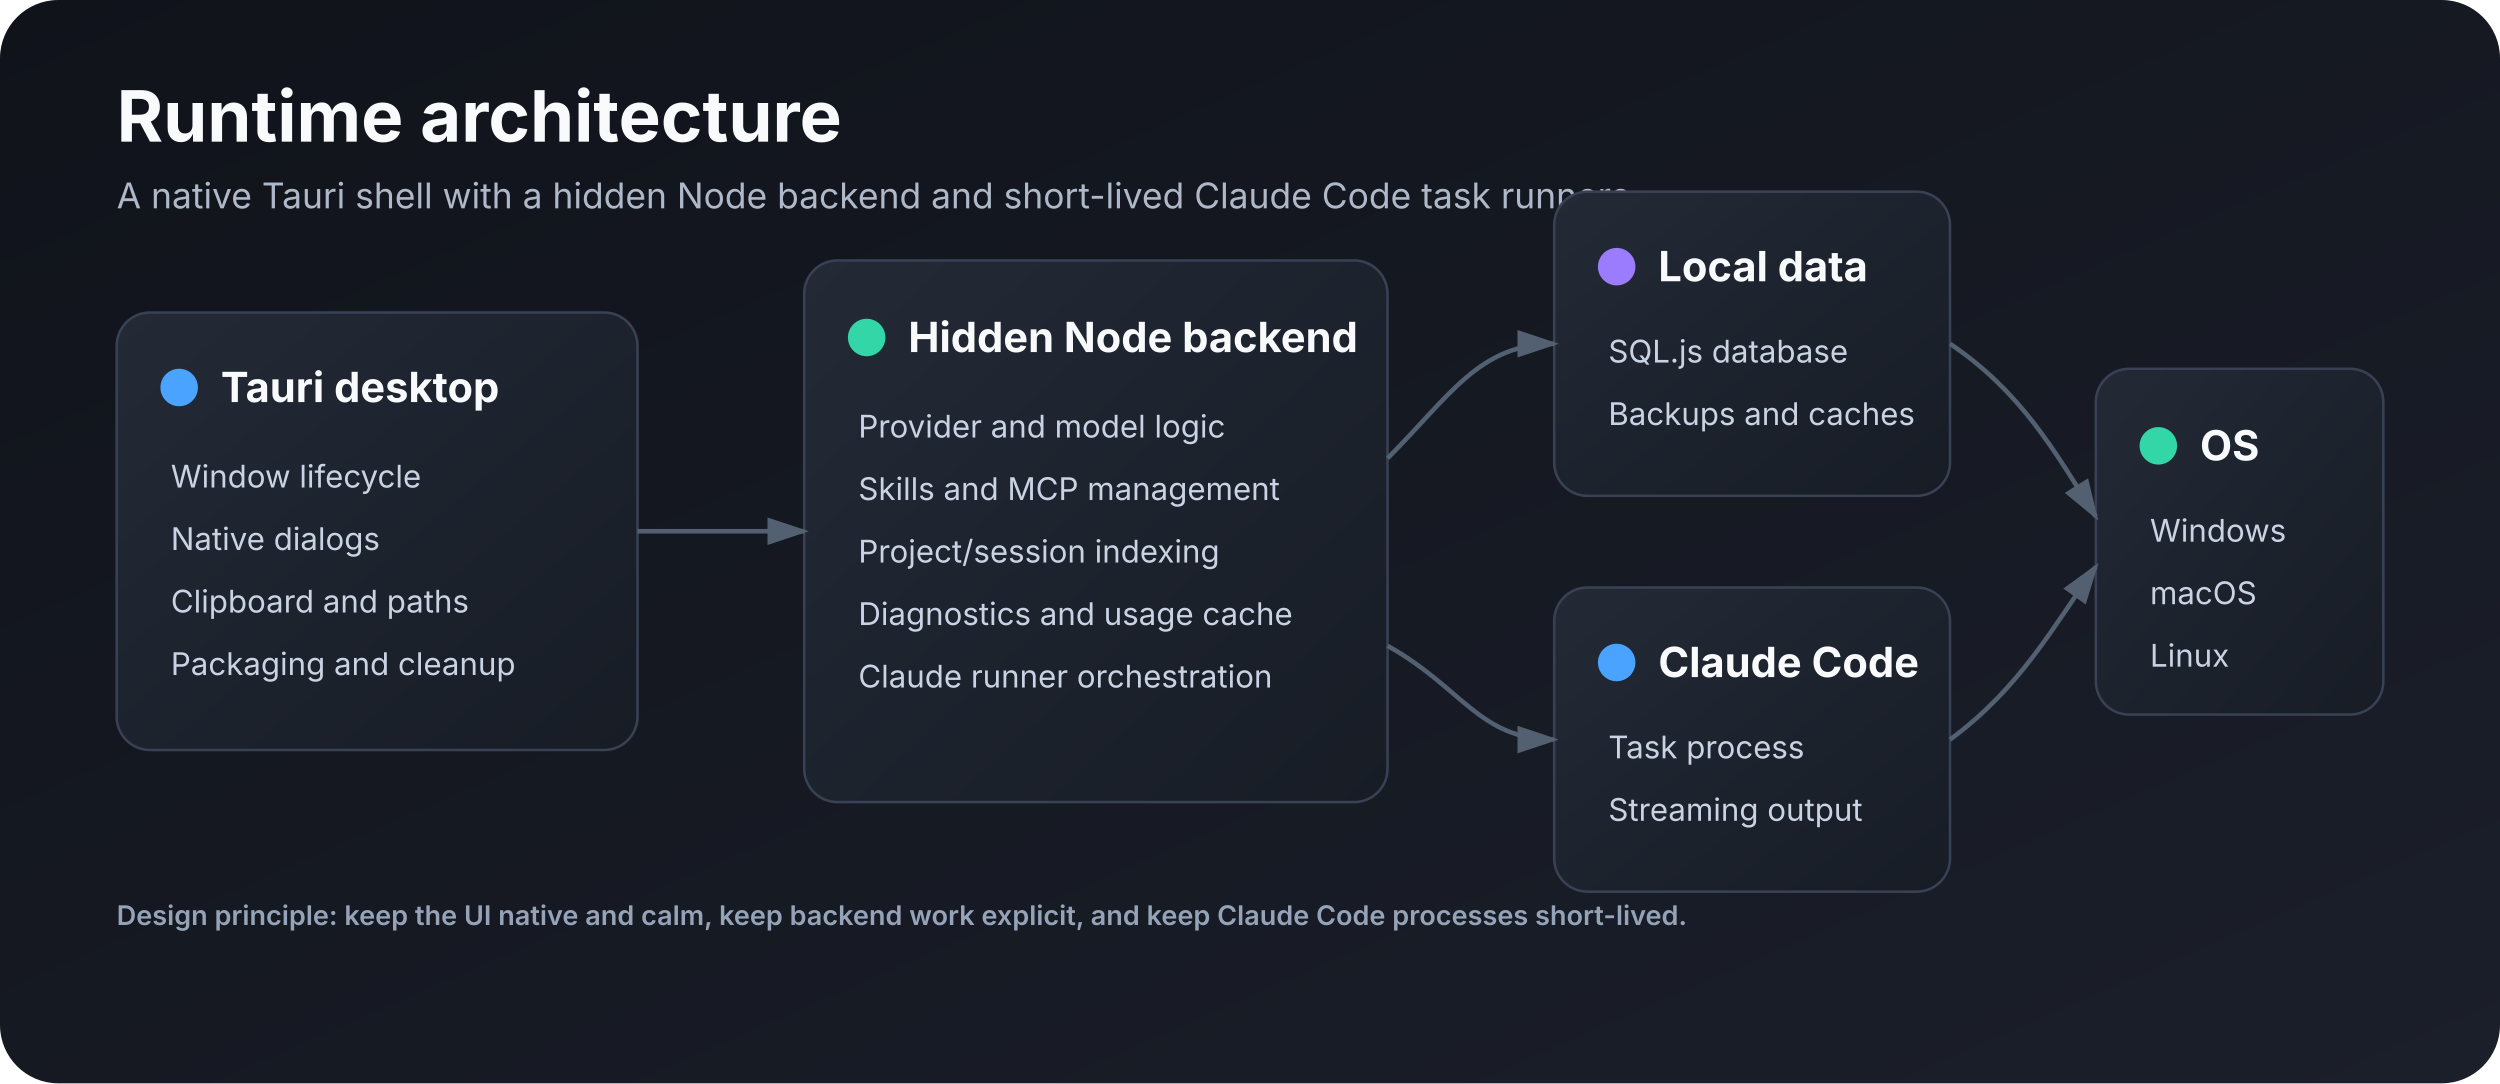
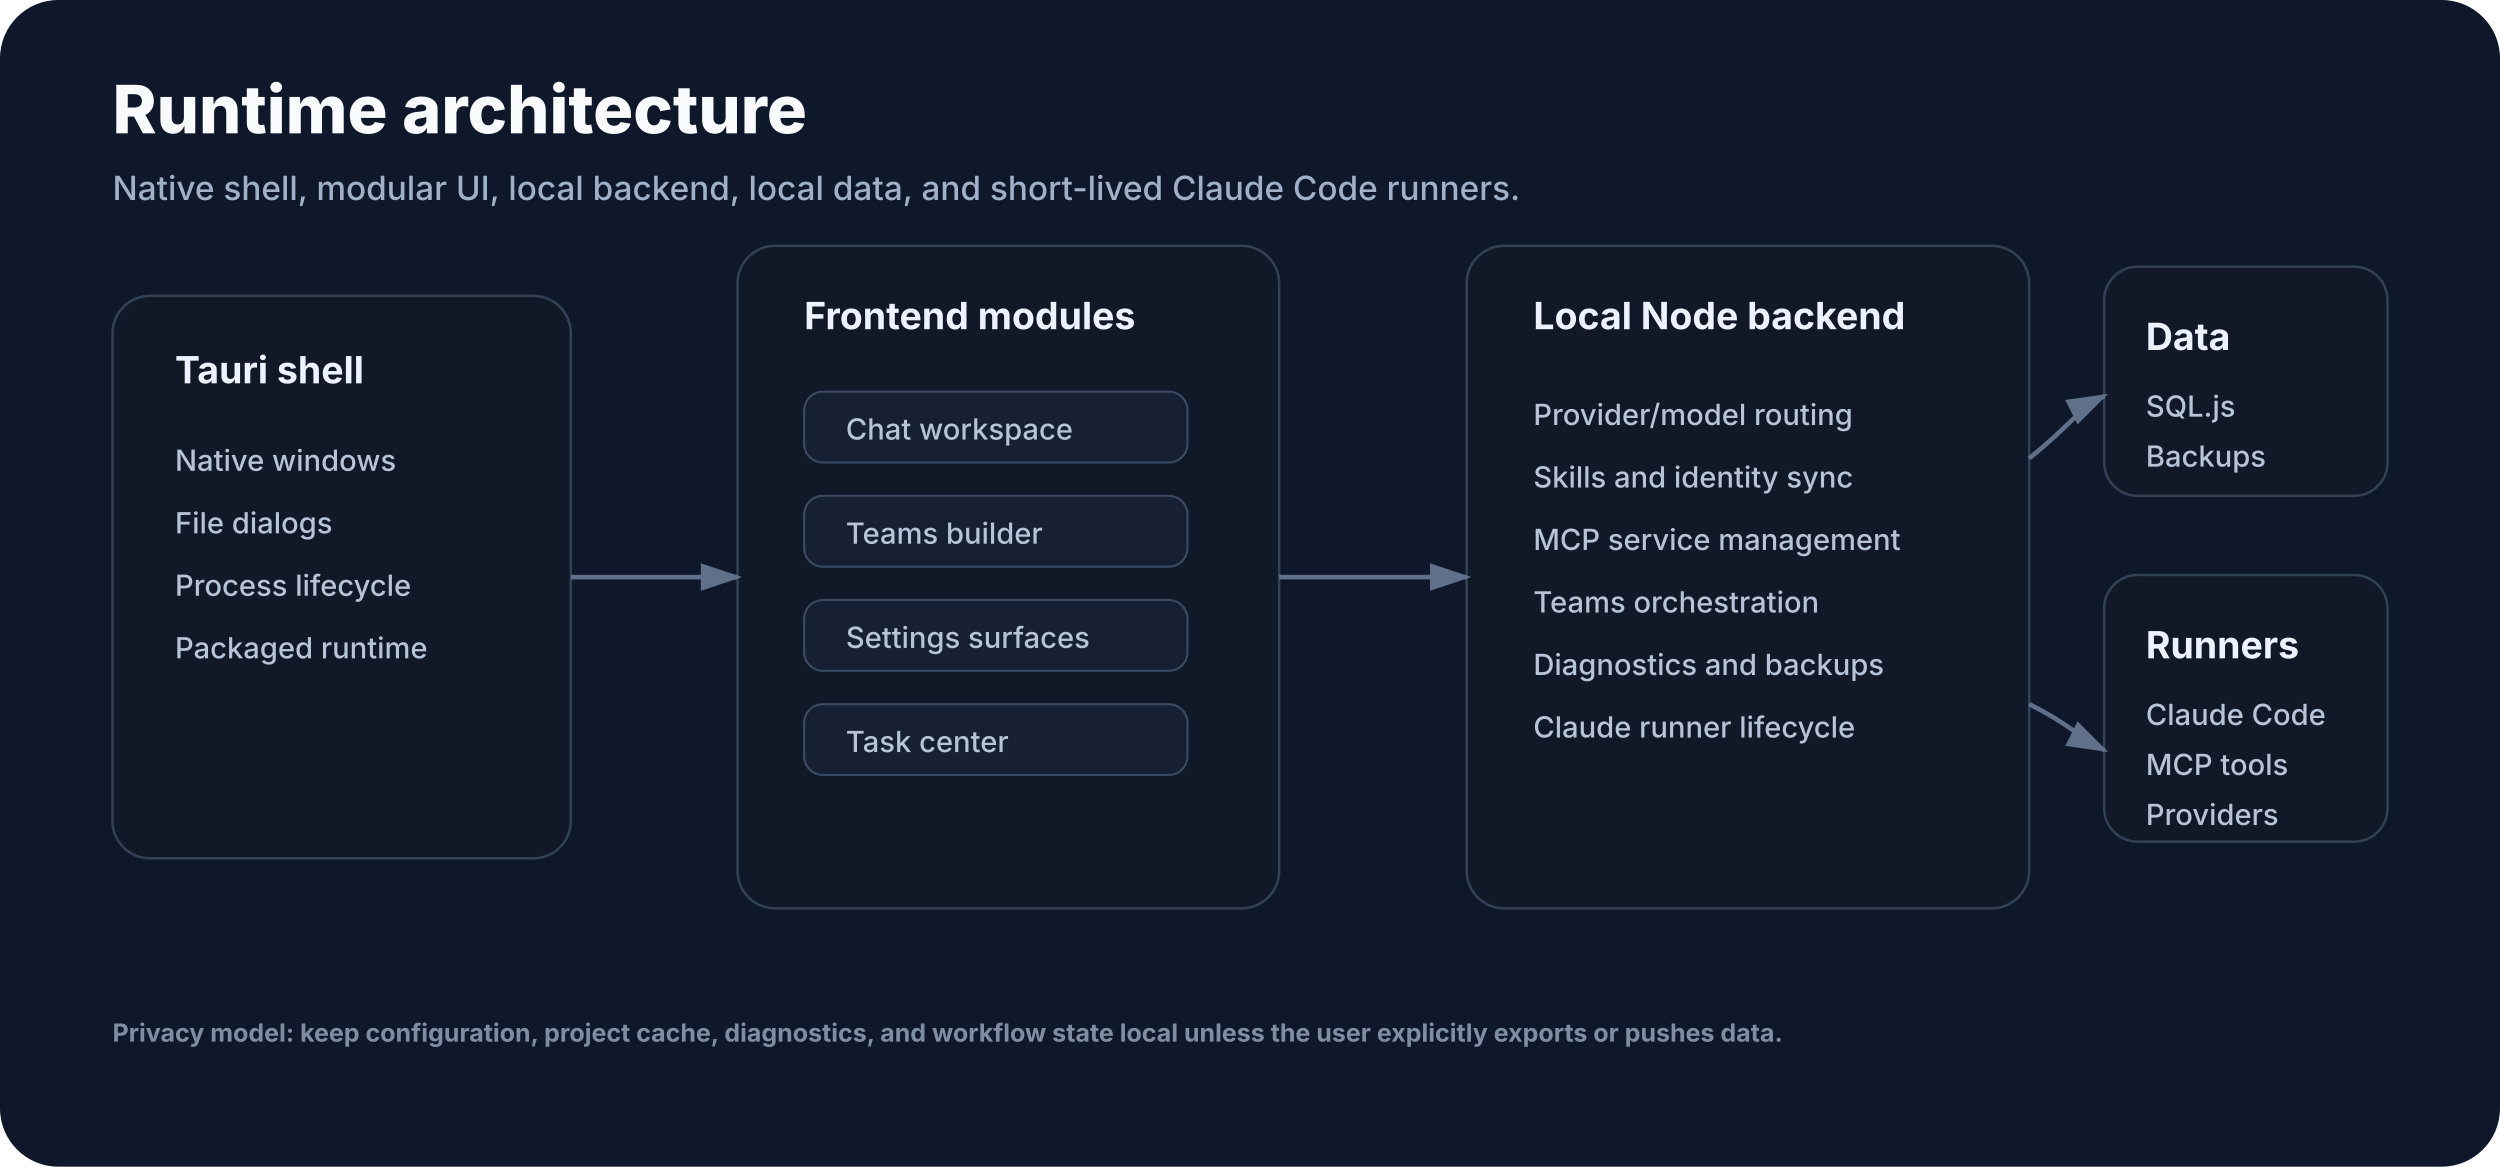
- <svg xmlns="http://www.w3.org/2000/svg" width="1200" height="520" viewBox="0 0 1200 520" role="img" aria-labelledby="title desc">
+ <svg xmlns="http://www.w3.org/2000/svg" width="1200" height="560" viewBox="0 0 1200 560" role="img" aria-labelledby="title desc">
  <defs>
-     <linearGradient id="bg" x1="0" y1="0" x2="1" y2="1">
-       <stop offset="0" stop-color="#10131a" />
-       <stop offset="1" stop-color="#1b1f2a" />
-     </linearGradient>
-     <linearGradient id="panel" x1="0" y1="0" x2="1" y2="1">
-       <stop offset="0" stop-color="#232a36" />
-       <stop offset="1" stop-color="#171c25" />
-     </linearGradient>
    <style>
-       .title{font:700 34px Segoe UI,Inter,Arial,sans-serif;fill:#f8fafc}
-       .subtitle{font:400 17px Segoe UI,Inter,Arial,sans-serif;fill:#aeb8c8}
-       .label{font:700 20px Segoe UI,Inter,Arial,sans-serif;fill:#f8fafc}
-       .text{font:400 15px Segoe UI,Inter,Arial,sans-serif;fill:#c9d3e3}
-       .small{font:600 13px Segoe UI,Inter,Arial,sans-serif;fill:#95a3b8}
-       .card{fill:url(#panel);stroke:#384254;stroke-width:1.2}
-       .accent{fill:#33d6a6}
-       .blue{fill:#4aa3ff}
-       .purple{fill:#9b7cff}
-       .line{stroke:#536071;stroke-width:2.2;fill:none;marker-end:url(#arrow)}
+       .bg{fill:#0f172a}
+       .card{fill:#111827;stroke:#334155;stroke-width:1.2}
+       .inner{fill:#172033;stroke:#3a4a63;stroke-width:1}
+       .title{font:800 32px Segoe UI,Inter,Arial,sans-serif;fill:#f8fafc}
+       .sub{font:500 16px Segoe UI,Inter,Arial,sans-serif;fill:#9fb0c7}
+       .label{font:750 18px Segoe UI,Inter,Arial,sans-serif;fill:#eef2ff}
+       .text{font:500 14px Segoe UI,Inter,Arial,sans-serif;fill:#b7c3d7}
+       .small{font:700 12px Segoe UI,Inter,Arial,sans-serif;fill:#7f8da3}
+       .line{stroke:#607089;stroke-width:2.2;fill:none;marker-end:url(#arrow)}
    </style>
    <marker id="arrow" markerWidth="10" markerHeight="10" refX="8" refY="3" orient="auto" markerUnits="strokeWidth">
-       <path d="M0,0 L0,6 L9,3 z" fill="#536071" />
+       <path d="M0,0 L0,6 L9,3 z" fill="#607089" />
    </marker>
  </defs>
-   <rect width="1200" height="520" rx="28" fill="url(#bg)" />
-   <text class="title" x="56" y="68">Runtime architecture</text>
-   <text class="subtitle" x="56" y="100">A native Tauri shell with a hidden Node backend and short-lived Claude Code task runners.</text>
-   <rect class="card" x="56" y="150" width="250" height="210" rx="16" />
-   <circle class="blue" cx="86" cy="186" r="9" />
-   <text class="label" x="106" y="193">Tauri desktop</text>
-   <text class="text" x="82" y="234">Window lifecycle</text>
-   <text class="text" x="82" y="264">Native dialogs</text>
-   <text class="text" x="82" y="294">Clipboard and paths</text>
-   <text class="text" x="82" y="324">Packaging and cleanup</text>
-   <rect class="card" x="386" y="125" width="280" height="260" rx="16" />
-   <circle class="accent" cx="416" cy="162" r="9" />
-   <text class="label" x="436" y="169">Hidden Node backend</text>
-   <text class="text" x="412" y="210">Provider and model logic</text>
-   <text class="text" x="412" y="240">Skills and MCP management</text>
-   <text class="text" x="412" y="270">Project/session indexing</text>
-   <text class="text" x="412" y="300">Diagnostics and usage cache</text>
-   <text class="text" x="412" y="330">Claude runner orchestration</text>
-   <rect class="card" x="746" y="92" width="190" height="146" rx="16" />
-   <circle class="purple" cx="776" cy="128" r="9" />
-   <text class="label" x="796" y="135">Local data</text>
-   <text class="text" x="772" y="174">SQL.js database</text>
-   <text class="text" x="772" y="204">Backups and caches</text>
-   <rect class="card" x="746" y="282" width="190" height="146" rx="16" />
-   <circle class="blue" cx="776" cy="318" r="9" />
-   <text class="label" x="796" y="325">Claude Code</text>
-   <text class="text" x="772" y="364">Task process</text>
-   <text class="text" x="772" y="394">Streaming output</text>
-   <rect class="card" x="1006" y="177" width="138" height="166" rx="16" />
-   <circle class="accent" cx="1036" cy="214" r="9" />
-   <text class="label" x="1056" y="221">OS</text>
-   <text class="text" x="1032" y="260">Windows</text>
-   <text class="text" x="1032" y="290">macOS</text>
-   <text class="text" x="1032" y="320">Linux</text>
-   <path class="line" d="M306 255 C336 255 350 255 386 255" />
-   <path class="line" d="M666 220 C696 190 710 165 746 165" />
-   <path class="line" d="M666 310 C702 330 710 355 746 355" />
-   <path class="line" d="M936 165 C970 188 986 216 1006 248" />
-   <path class="line" d="M936 355 C970 330 986 300 1006 272" />
-   <text class="small" x="56" y="444">Design principle: keep the UI native and calm, keep backend work explicit, and keep Claude Code processes short-lived.</text>
+   <rect width="1200" height="560" rx="28" class="bg" />
+   <text x="54" y="64" class="title">Runtime architecture</text>
+   <text x="54" y="96" class="sub">Native shell, modular UI, local backend, local data, and short-lived Claude Code runners.</text>
+   <rect x="54" y="142" width="220" height="270" rx="18" class="card" />
+   <text x="84" y="184" class="label">Tauri shell</text>
+   <text x="84" y="226" class="text">Native windows</text>
+   <text x="84" y="256" class="text">File dialogs</text>
+   <text x="84" y="286" class="text">Process lifecycle</text>
+   <text x="84" y="316" class="text">Packaged runtime</text>
+   <rect x="354" y="118" width="260" height="318" rx="18" class="card" />
+   <text x="386" y="158" class="label">Frontend modules</text>
+   <rect x="386" y="188" width="184" height="34" rx="9" class="inner" />
+   <text x="406" y="211" class="text">Chat workspace</text>
+   <rect x="386" y="238" width="184" height="34" rx="9" class="inner" />
+   <text x="406" y="261" class="text">Teams builder</text>
+   <rect x="386" y="288" width="184" height="34" rx="9" class="inner" />
+   <text x="406" y="311" class="text">Settings surfaces</text>
+   <rect x="386" y="338" width="184" height="34" rx="9" class="inner" />
+   <text x="406" y="361" class="text">Task center</text>
+   <rect x="704" y="118" width="270" height="318" rx="18" class="card" />
+   <text x="736" y="158" class="label">Local Node backend</text>
+   <text x="736" y="204" class="text">Provider/model routing</text>
+   <text x="736" y="234" class="text">Skills and identity sync</text>
+   <text x="736" y="264" class="text">MCP service management</text>
+   <text x="736" y="294" class="text">Teams orchestration</text>
+   <text x="736" y="324" class="text">Diagnostics and backups</text>
+   <text x="736" y="354" class="text">Claude runner lifecycle</text>
+   <rect x="1010" y="128" width="136" height="110" rx="16" class="card" />
+   <text x="1030" y="168" class="label">Data</text>
+   <text x="1030" y="200" class="text">SQL.js</text>
+   <text x="1030" y="224" class="text">Backups</text>
+   <rect x="1010" y="276" width="136" height="128" rx="16" class="card" />
+   <text x="1030" y="316" class="label">Runners</text>
+   <text x="1030" y="348" class="text">Claude Code</text>
+   <text x="1030" y="372" class="text">MCP tools</text>
+   <text x="1030" y="396" class="text">Providers</text>
+   <path d="M274 277 C318 277 326 277 354 277" class="line" />
+   <path d="M614 277 C658 277 666 277 704 277" class="line" />
+   <path d="M974 220 C994 204 998 196 1010 190" class="line" />
+   <path d="M974 338 C994 348 998 354 1010 360" class="line" />
+   <text x="54" y="500" class="small">Privacy model: keep configuration, project cache, diagnostics, and workflow state local unless the user explicitly exports or pushes data.</text>
</svg>
